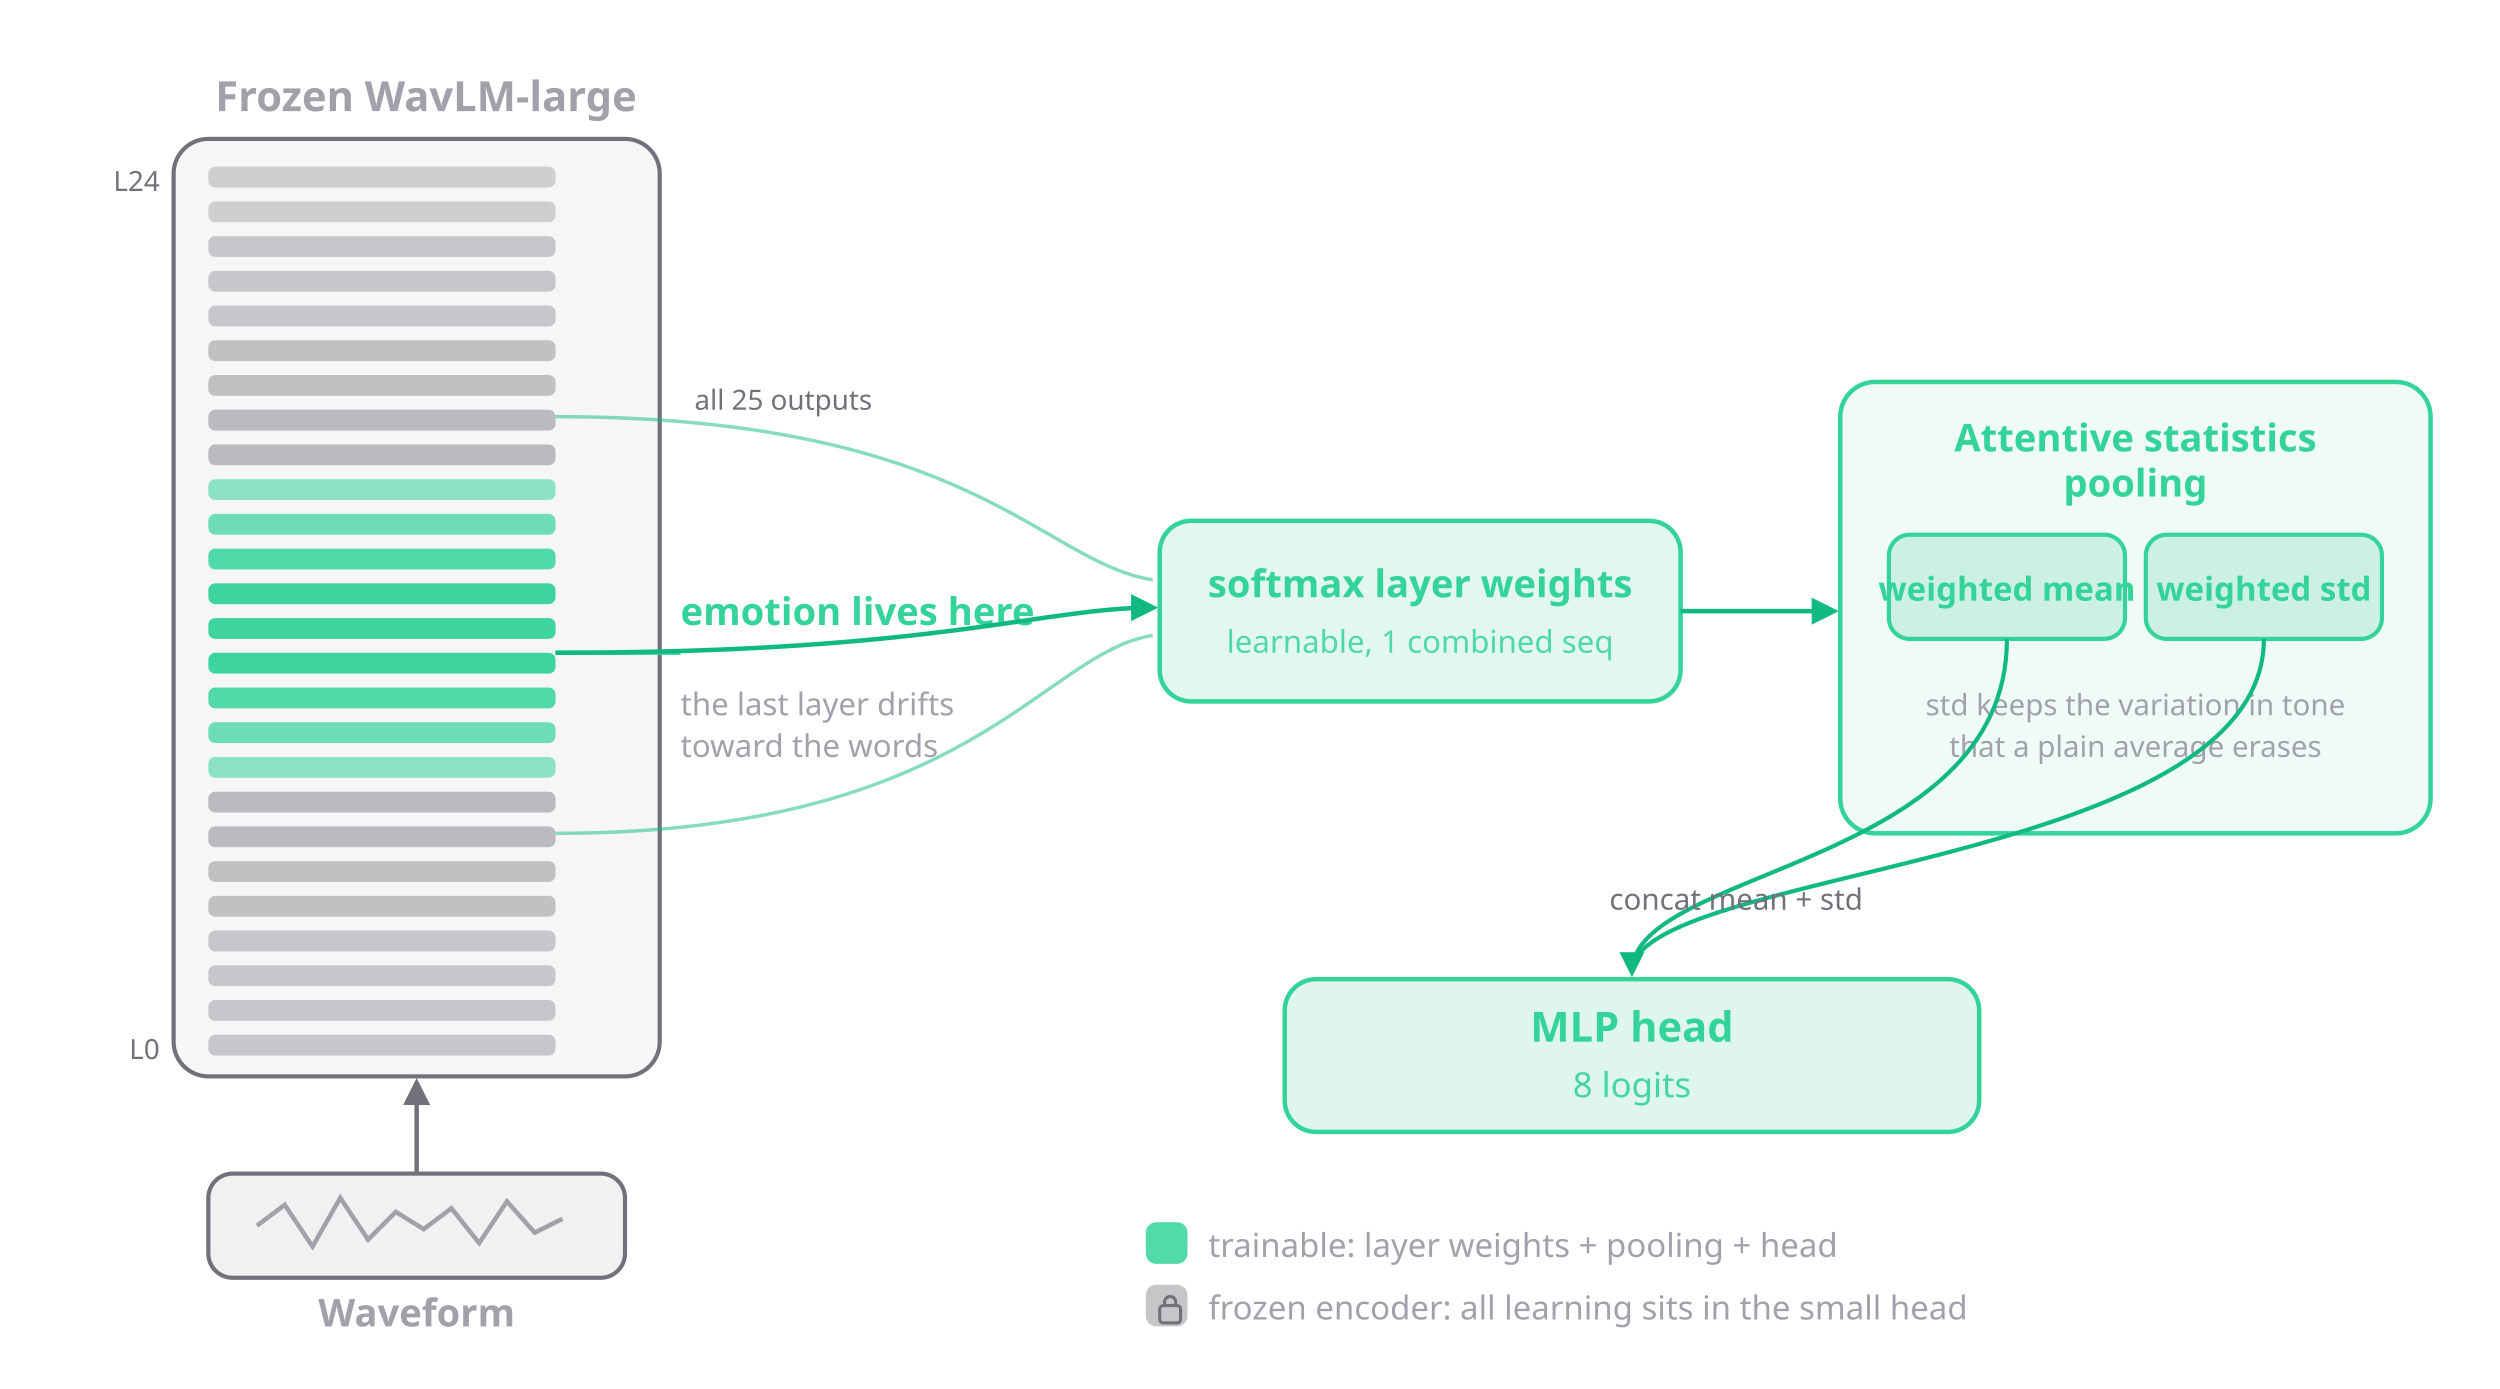
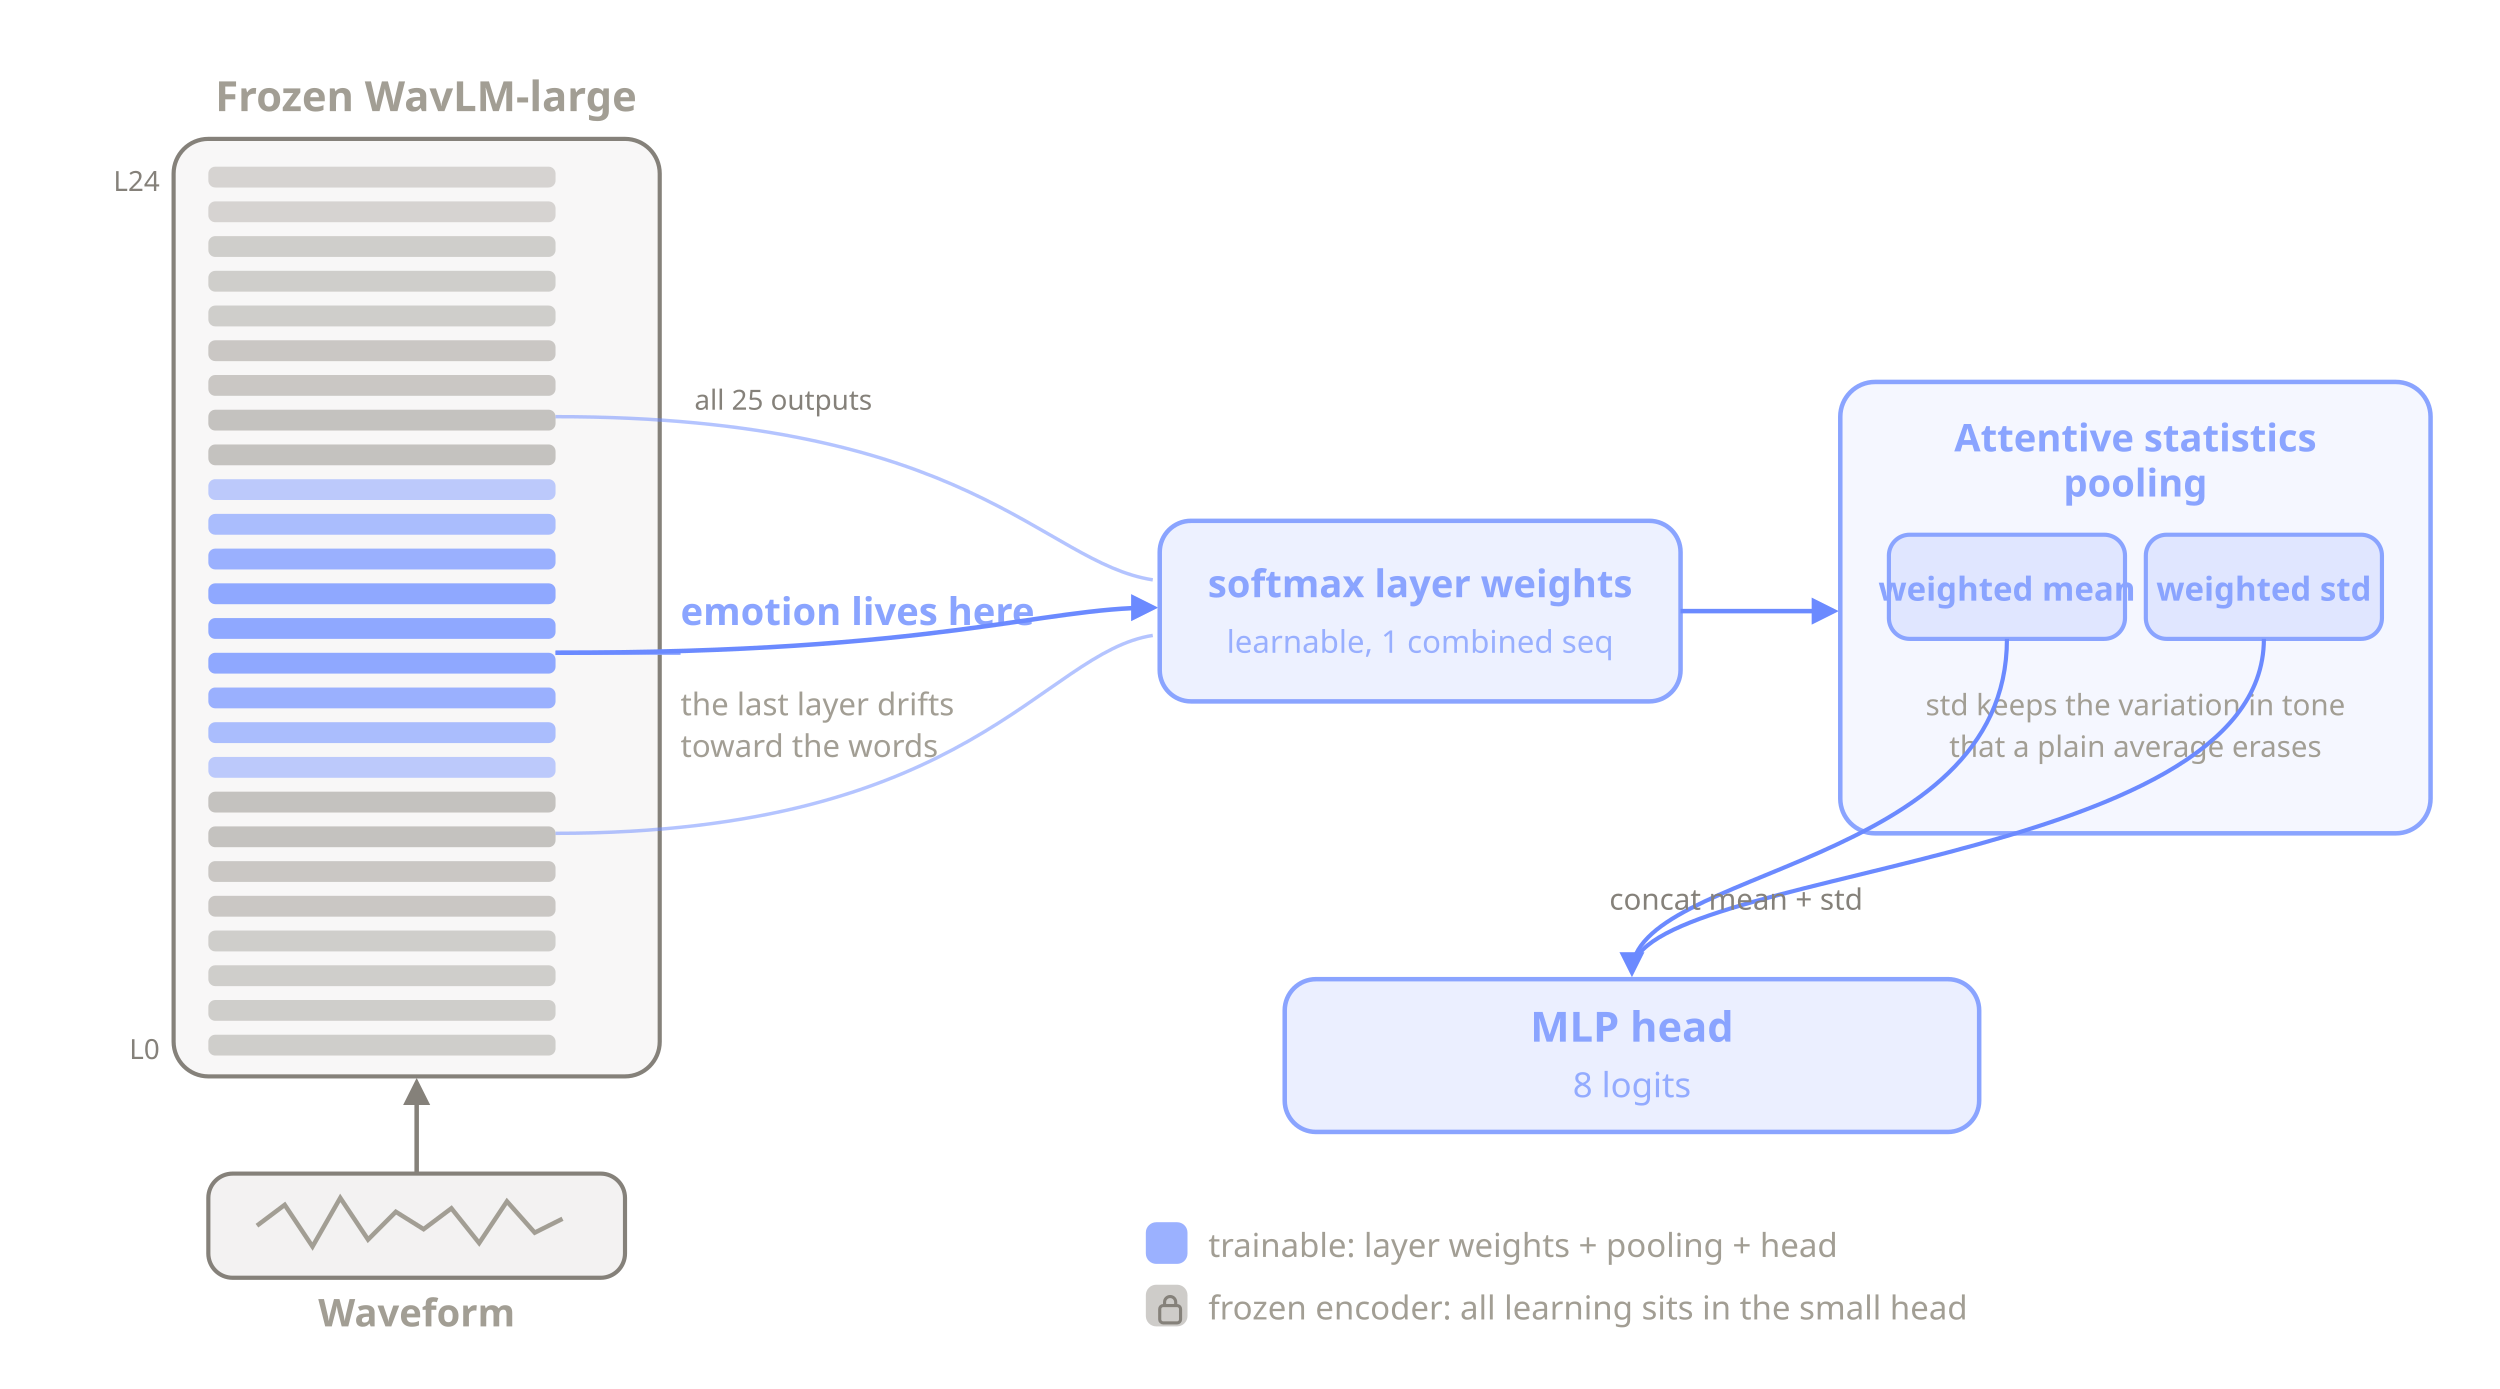
<svg xmlns="http://www.w3.org/2000/svg" viewBox="0 0 720 400" font-family="ui-sans-serif, system-ui, sans-serif">
  <defs>
    <marker id="ag" viewBox="0 0 10 10" refX="8" refY="5" markerWidth="6" markerHeight="6" orient="auto-start-reverse">
-       <path d="M0 0 L10 5 L0 10 z" fill="#10B981" />
+       <path d="M0 0 L10 5 L0 10 z" fill="#6B8AFF" />
    </marker>
    <marker id="agy" viewBox="0 0 10 10" refX="8" refY="5" markerWidth="6" markerHeight="6" orient="auto-start-reverse">
-       <path d="M0 0 L10 5 L0 10 z" fill="#71717A" />
+       <path d="M0 0 L10 5 L0 10 z" fill="#85817A" />
    </marker>
  </defs>
  <g transform="translate(60,360)">
-     <rect x="0" y="-22" width="120" height="30" rx="7" fill="#71717A" fill-opacity="0.1" stroke="#71717A" stroke-width="1.2" />
-     <polyline points="14,-7 22,-13 30,-1 38,-15 46,-3 54,-11 62,-6 70,-12 78,-2 86,-14 94,-5 102,-9" fill="none" stroke="#A1A1AA" stroke-width="1.3" />
-     <text x="60" y="22" text-anchor="middle" font-size="11" font-weight="600" fill="#A1A1AA">Waveform</text>
+     <rect x="0" y="-22" width="120" height="30" rx="7" fill="#85817A" fill-opacity="0.1" stroke="#85817A" stroke-width="1.2" />
+     <polyline points="14,-7 22,-13 30,-1 38,-15 46,-3 54,-11 62,-6 70,-12 78,-2 86,-14 94,-5 102,-9" fill="none" stroke="#A29E94" stroke-width="1.3" />
+     <text x="60" y="22" text-anchor="middle" font-size="11" font-weight="600" fill="#A29E94">Waveform</text>
  </g>
-   <line x1="120" y1="338" x2="120" y2="312" stroke="#71717A" stroke-width="1.3" marker-end="url(#agy)" />
-   <rect x="50" y="40" width="140" height="270" rx="10" fill="#71717A" fill-opacity="0.06" stroke="#71717A" stroke-width="1.2" />
-   <text x="62" y="32" font-size="12" font-weight="600" fill="#A1A1AA">Frozen WavLM-large</text>
+   <line x1="120" y1="338" x2="120" y2="312" stroke="#85817A" stroke-width="1.3" marker-end="url(#agy)" />
+   <rect x="50" y="40" width="140" height="270" rx="10" fill="#85817A" fill-opacity="0.06" stroke="#85817A" stroke-width="1.2" />
+   <text x="62" y="32" font-size="12" font-weight="600" fill="#A29E94">Frozen WavLM-large</text>
  <g>
-     <rect x="60" y="298" width="100" height="6" rx="2" fill="#71717A" fill-opacity="0.35" />
-     <rect x="60" y="288" width="100" height="6" rx="2" fill="#71717A" fill-opacity="0.35" />
-     <rect x="60" y="278" width="100" height="6" rx="2" fill="#71717A" fill-opacity="0.35" />
-     <rect x="60" y="268" width="100" height="6" rx="2" fill="#71717A" fill-opacity="0.35" />
-     <rect x="60" y="258" width="100" height="6" rx="2" fill="#71717A" fill-opacity="0.4" />
-     <rect x="60" y="248" width="100" height="6" rx="2" fill="#71717A" fill-opacity="0.4" />
-     <rect x="60" y="238" width="100" height="6" rx="2" fill="#71717A" fill-opacity="0.45" />
-     <rect x="60" y="228" width="100" height="6" rx="2" fill="#71717A" fill-opacity="0.45" />
-     <rect x="60" y="218" width="100" height="6" rx="2" fill="#34D399" fill-opacity="0.55" />
-     <rect x="60" y="208" width="100" height="6" rx="2" fill="#34D399" fill-opacity="0.7" />
-     <rect x="60" y="198" width="100" height="6" rx="2" fill="#34D399" fill-opacity="0.85" />
-     <rect x="60" y="188" width="100" height="6" rx="2" fill="#34D399" fill-opacity="0.95" />
-     <rect x="60" y="178" width="100" height="6" rx="2" fill="#34D399" fill-opacity="0.95" />
-     <rect x="60" y="168" width="100" height="6" rx="2" fill="#34D399" fill-opacity="0.95" />
-     <rect x="60" y="158" width="100" height="6" rx="2" fill="#34D399" fill-opacity="0.85" />
-     <rect x="60" y="148" width="100" height="6" rx="2" fill="#34D399" fill-opacity="0.7" />
-     <rect x="60" y="138" width="100" height="6" rx="2" fill="#34D399" fill-opacity="0.55" />
-     <rect x="60" y="128" width="100" height="6" rx="2" fill="#71717A" fill-opacity="0.45" />
-     <rect x="60" y="118" width="100" height="6" rx="2" fill="#71717A" fill-opacity="0.45" />
-     <rect x="60" y="108" width="100" height="6" rx="2" fill="#71717A" fill-opacity="0.4" />
-     <rect x="60" y="98" width="100" height="6" rx="2" fill="#71717A" fill-opacity="0.4" />
-     <rect x="60" y="88" width="100" height="6" rx="2" fill="#71717A" fill-opacity="0.35" />
-     <rect x="60" y="78" width="100" height="6" rx="2" fill="#71717A" fill-opacity="0.35" />
-     <rect x="60" y="68" width="100" height="6" rx="2" fill="#71717A" fill-opacity="0.35" />
-     <rect x="60" y="58" width="100" height="6" rx="2" fill="#71717A" fill-opacity="0.3" />
-     <rect x="60" y="48" width="100" height="6" rx="2" fill="#71717A" fill-opacity="0.3" />
+     <rect x="60" y="298" width="100" height="6" rx="2" fill="#85817A" fill-opacity="0.35" />
+     <rect x="60" y="288" width="100" height="6" rx="2" fill="#85817A" fill-opacity="0.35" />
+     <rect x="60" y="278" width="100" height="6" rx="2" fill="#85817A" fill-opacity="0.35" />
+     <rect x="60" y="268" width="100" height="6" rx="2" fill="#85817A" fill-opacity="0.35" />
+     <rect x="60" y="258" width="100" height="6" rx="2" fill="#85817A" fill-opacity="0.4" />
+     <rect x="60" y="248" width="100" height="6" rx="2" fill="#85817A" fill-opacity="0.4" />
+     <rect x="60" y="238" width="100" height="6" rx="2" fill="#85817A" fill-opacity="0.45" />
+     <rect x="60" y="228" width="100" height="6" rx="2" fill="#85817A" fill-opacity="0.45" />
+     <rect x="60" y="218" width="100" height="6" rx="2" fill="#8AA4FF" fill-opacity="0.55" />
+     <rect x="60" y="208" width="100" height="6" rx="2" fill="#8AA4FF" fill-opacity="0.7" />
+     <rect x="60" y="198" width="100" height="6" rx="2" fill="#8AA4FF" fill-opacity="0.85" />
+     <rect x="60" y="188" width="100" height="6" rx="2" fill="#8AA4FF" fill-opacity="0.95" />
+     <rect x="60" y="178" width="100" height="6" rx="2" fill="#8AA4FF" fill-opacity="0.95" />
+     <rect x="60" y="168" width="100" height="6" rx="2" fill="#8AA4FF" fill-opacity="0.95" />
+     <rect x="60" y="158" width="100" height="6" rx="2" fill="#8AA4FF" fill-opacity="0.85" />
+     <rect x="60" y="148" width="100" height="6" rx="2" fill="#8AA4FF" fill-opacity="0.7" />
+     <rect x="60" y="138" width="100" height="6" rx="2" fill="#8AA4FF" fill-opacity="0.55" />
+     <rect x="60" y="128" width="100" height="6" rx="2" fill="#85817A" fill-opacity="0.45" />
+     <rect x="60" y="118" width="100" height="6" rx="2" fill="#85817A" fill-opacity="0.45" />
+     <rect x="60" y="108" width="100" height="6" rx="2" fill="#85817A" fill-opacity="0.4" />
+     <rect x="60" y="98" width="100" height="6" rx="2" fill="#85817A" fill-opacity="0.4" />
+     <rect x="60" y="88" width="100" height="6" rx="2" fill="#85817A" fill-opacity="0.35" />
+     <rect x="60" y="78" width="100" height="6" rx="2" fill="#85817A" fill-opacity="0.35" />
+     <rect x="60" y="68" width="100" height="6" rx="2" fill="#85817A" fill-opacity="0.35" />
+     <rect x="60" y="58" width="100" height="6" rx="2" fill="#85817A" fill-opacity="0.3" />
+     <rect x="60" y="48" width="100" height="6" rx="2" fill="#85817A" fill-opacity="0.3" />
  </g>
-   <text x="46" y="305" text-anchor="end" font-size="8" fill="#71717A">L0</text>
-   <text x="46" y="55" text-anchor="end" font-size="8" fill="#71717A">L24</text>
+   <text x="46" y="305" text-anchor="end" font-size="8" fill="#85817A">L0</text>
+   <text x="46" y="55" text-anchor="end" font-size="8" fill="#85817A">L24</text>
  <g transform="translate(196,160)">
-     <line x1="-36" y1="28" x2="0" y2="28" stroke="#34D399" stroke-width="1.2" />
-     <text x="0" y="20" font-size="11" font-weight="600" fill="#34D399">emotion lives here</text>
-     <text x="0" y="46" font-size="9" fill="#A1A1AA">the last layer drifts</text>
-     <text x="0" y="58" font-size="9" fill="#A1A1AA">toward the words</text>
+     <line x1="-36" y1="28" x2="0" y2="28" stroke="#8AA4FF" stroke-width="1.2" />
+     <text x="0" y="20" font-size="11" font-weight="600" fill="#8AA4FF">emotion lives here</text>
+     <text x="0" y="46" font-size="9" fill="#A29E94">the last layer drifts</text>
+     <text x="0" y="58" font-size="9" fill="#A29E94">toward the words</text>
  </g>
-   <path d="M160 188 C 270 188, 300 175, 332 175" fill="none" stroke="#10B981" stroke-width="1.3" marker-end="url(#ag)" />
-   <path d="M160 240 C 280 240, 300 188, 332 183" fill="none" stroke="#10B981" stroke-width="1" stroke-opacity="0.5" />
-   <path d="M160 120 C 280 120, 300 162, 332 167" fill="none" stroke="#10B981" stroke-width="1" stroke-opacity="0.5" />
-   <text x="200" y="118" font-size="8" fill="#71717A">all 25 outputs</text>
-   <rect x="334" y="150" width="150" height="52" rx="9" fill="#10B981" fill-opacity="0.12" stroke="#34D399" stroke-width="1.3" />
-   <text x="409" y="172" text-anchor="middle" font-size="11" font-weight="600" fill="#34D399">softmax layer weights</text>
-   <text x="409" y="188" text-anchor="middle" font-size="9" fill="#34D399" fill-opacity="0.85">learnable, 1 combined seq</text>
-   <line x1="484" y1="176" x2="528" y2="176" stroke="#10B981" stroke-width="1.3" marker-end="url(#ag)" />
-   <rect x="530" y="110" width="170" height="130" rx="10" fill="#10B981" fill-opacity="0.07" stroke="#34D399" stroke-width="1.3" />
-   <text x="615" y="130" text-anchor="middle" font-size="11" font-weight="600" fill="#34D399">Attentive statistics</text>
-   <text x="615" y="143" text-anchor="middle" font-size="11" font-weight="600" fill="#34D399">pooling</text>
-   <rect x="544" y="154" width="68" height="30" rx="6" fill="#10B981" fill-opacity="0.16" stroke="#34D399" stroke-width="1.2" />
-   <text x="578" y="173" text-anchor="middle" font-size="9.5" font-weight="600" fill="#34D399">weighted mean</text>
-   <rect x="618" y="154" width="68" height="30" rx="6" fill="#10B981" fill-opacity="0.16" stroke="#34D399" stroke-width="1.2" />
-   <text x="652" y="173" text-anchor="middle" font-size="9.5" font-weight="600" fill="#34D399">weighted std</text>
-   <text x="615" y="206" text-anchor="middle" font-size="8.5" fill="#A1A1AA">std keeps the variation in tone</text>
-   <text x="615" y="218" text-anchor="middle" font-size="8.5" fill="#A1A1AA">that a plain average erases</text>
-   <path d="M578 184 C 578 250, 470 250, 470 280" fill="none" stroke="#10B981" stroke-width="1.2" />
-   <path d="M652 184 C 652 250, 470 250, 470 280" fill="none" stroke="#10B981" stroke-width="1.2" marker-end="url(#ag)" />
-   <text x="500" y="262" text-anchor="middle" font-size="8.5" fill="#71717A">concat mean + std</text>
-   <rect x="370" y="282" width="200" height="44" rx="9" fill="#10B981" fill-opacity="0.14" stroke="#34D399" stroke-width="1.3" />
-   <text x="470" y="300" text-anchor="middle" font-size="12" font-weight="600" fill="#34D399">MLP head</text>
-   <text x="470" y="316" text-anchor="middle" font-size="10" fill="#34D399" fill-opacity="0.9">8 logits</text>
+   <path d="M160 188 C 270 188, 300 175, 332 175" fill="none" stroke="#6B8AFF" stroke-width="1.3" marker-end="url(#ag)" />
+   <path d="M160 240 C 280 240, 300 188, 332 183" fill="none" stroke="#6B8AFF" stroke-width="1" stroke-opacity="0.5" />
+   <path d="M160 120 C 280 120, 300 162, 332 167" fill="none" stroke="#6B8AFF" stroke-width="1" stroke-opacity="0.5" />
+   <text x="200" y="118" font-size="8" fill="#85817A">all 25 outputs</text>
+   <rect x="334" y="150" width="150" height="52" rx="9" fill="#6B8AFF" fill-opacity="0.12" stroke="#8AA4FF" stroke-width="1.3" />
+   <text x="409" y="172" text-anchor="middle" font-size="11" font-weight="600" fill="#8AA4FF">softmax layer weights</text>
+   <text x="409" y="188" text-anchor="middle" font-size="9" fill="#8AA4FF" fill-opacity="0.85">learnable, 1 combined seq</text>
+   <line x1="484" y1="176" x2="528" y2="176" stroke="#6B8AFF" stroke-width="1.3" marker-end="url(#ag)" />
+   <rect x="530" y="110" width="170" height="130" rx="10" fill="#6B8AFF" fill-opacity="0.07" stroke="#8AA4FF" stroke-width="1.3" />
+   <text x="615" y="130" text-anchor="middle" font-size="11" font-weight="600" fill="#8AA4FF">Attentive statistics</text>
+   <text x="615" y="143" text-anchor="middle" font-size="11" font-weight="600" fill="#8AA4FF">pooling</text>
+   <rect x="544" y="154" width="68" height="30" rx="6" fill="#6B8AFF" fill-opacity="0.16" stroke="#8AA4FF" stroke-width="1.2" />
+   <text x="578" y="173" text-anchor="middle" font-size="9.5" font-weight="600" fill="#8AA4FF">weighted mean</text>
+   <rect x="618" y="154" width="68" height="30" rx="6" fill="#6B8AFF" fill-opacity="0.16" stroke="#8AA4FF" stroke-width="1.2" />
+   <text x="652" y="173" text-anchor="middle" font-size="9.5" font-weight="600" fill="#8AA4FF">weighted std</text>
+   <text x="615" y="206" text-anchor="middle" font-size="8.5" fill="#A29E94">std keeps the variation in tone</text>
+   <text x="615" y="218" text-anchor="middle" font-size="8.5" fill="#A29E94">that a plain average erases</text>
+   <path d="M578 184 C 578 250, 470 250, 470 280" fill="none" stroke="#6B8AFF" stroke-width="1.2" />
+   <path d="M652 184 C 652 250, 470 250, 470 280" fill="none" stroke="#6B8AFF" stroke-width="1.2" marker-end="url(#ag)" />
+   <text x="500" y="262" text-anchor="middle" font-size="8.5" fill="#85817A">concat mean + std</text>
+   <rect x="370" y="282" width="200" height="44" rx="9" fill="#6B8AFF" fill-opacity="0.14" stroke="#8AA4FF" stroke-width="1.3" />
+   <text x="470" y="300" text-anchor="middle" font-size="12" font-weight="600" fill="#8AA4FF">MLP head</text>
+   <text x="470" y="316" text-anchor="middle" font-size="10" fill="#8AA4FF" fill-opacity="0.9">8 logits</text>
  <g transform="translate(50,352)">
-     <rect x="280" y="0" width="12" height="12" rx="3" fill="#34D399" fill-opacity="0.85" />
-     <text x="298" y="10" font-size="9.5" fill="#A1A1AA">trainable: layer weights + pooling + head</text>
-     <rect x="280" y="18" width="12" height="12" rx="3" fill="#71717A" fill-opacity="0.4" />
-     <g transform="translate(282,21)" stroke="#71717A" stroke-width="0.9" fill="none">
+     <rect x="280" y="0" width="12" height="12" rx="3" fill="#8AA4FF" fill-opacity="0.85" />
+     <text x="298" y="10" font-size="9.5" fill="#A29E94">trainable: layer weights + pooling + head</text>
+     <rect x="280" y="18" width="12" height="12" rx="3" fill="#85817A" fill-opacity="0.4" />
+     <g transform="translate(282,21)" stroke="#85817A" stroke-width="0.9" fill="none">
      <rect x="2" y="3" width="6" height="5" rx="1" />
      <path d="M3.4 3 V2 a1.6 1.6 0 0 1 3.2 0 V3" />
    </g>
-     <text x="298" y="28" font-size="9.5" fill="#A1A1AA">frozen encoder: all learning sits in the small head</text>
+     <text x="298" y="28" font-size="9.5" fill="#A29E94">frozen encoder: all learning sits in the small head</text>
  </g>
</svg>
